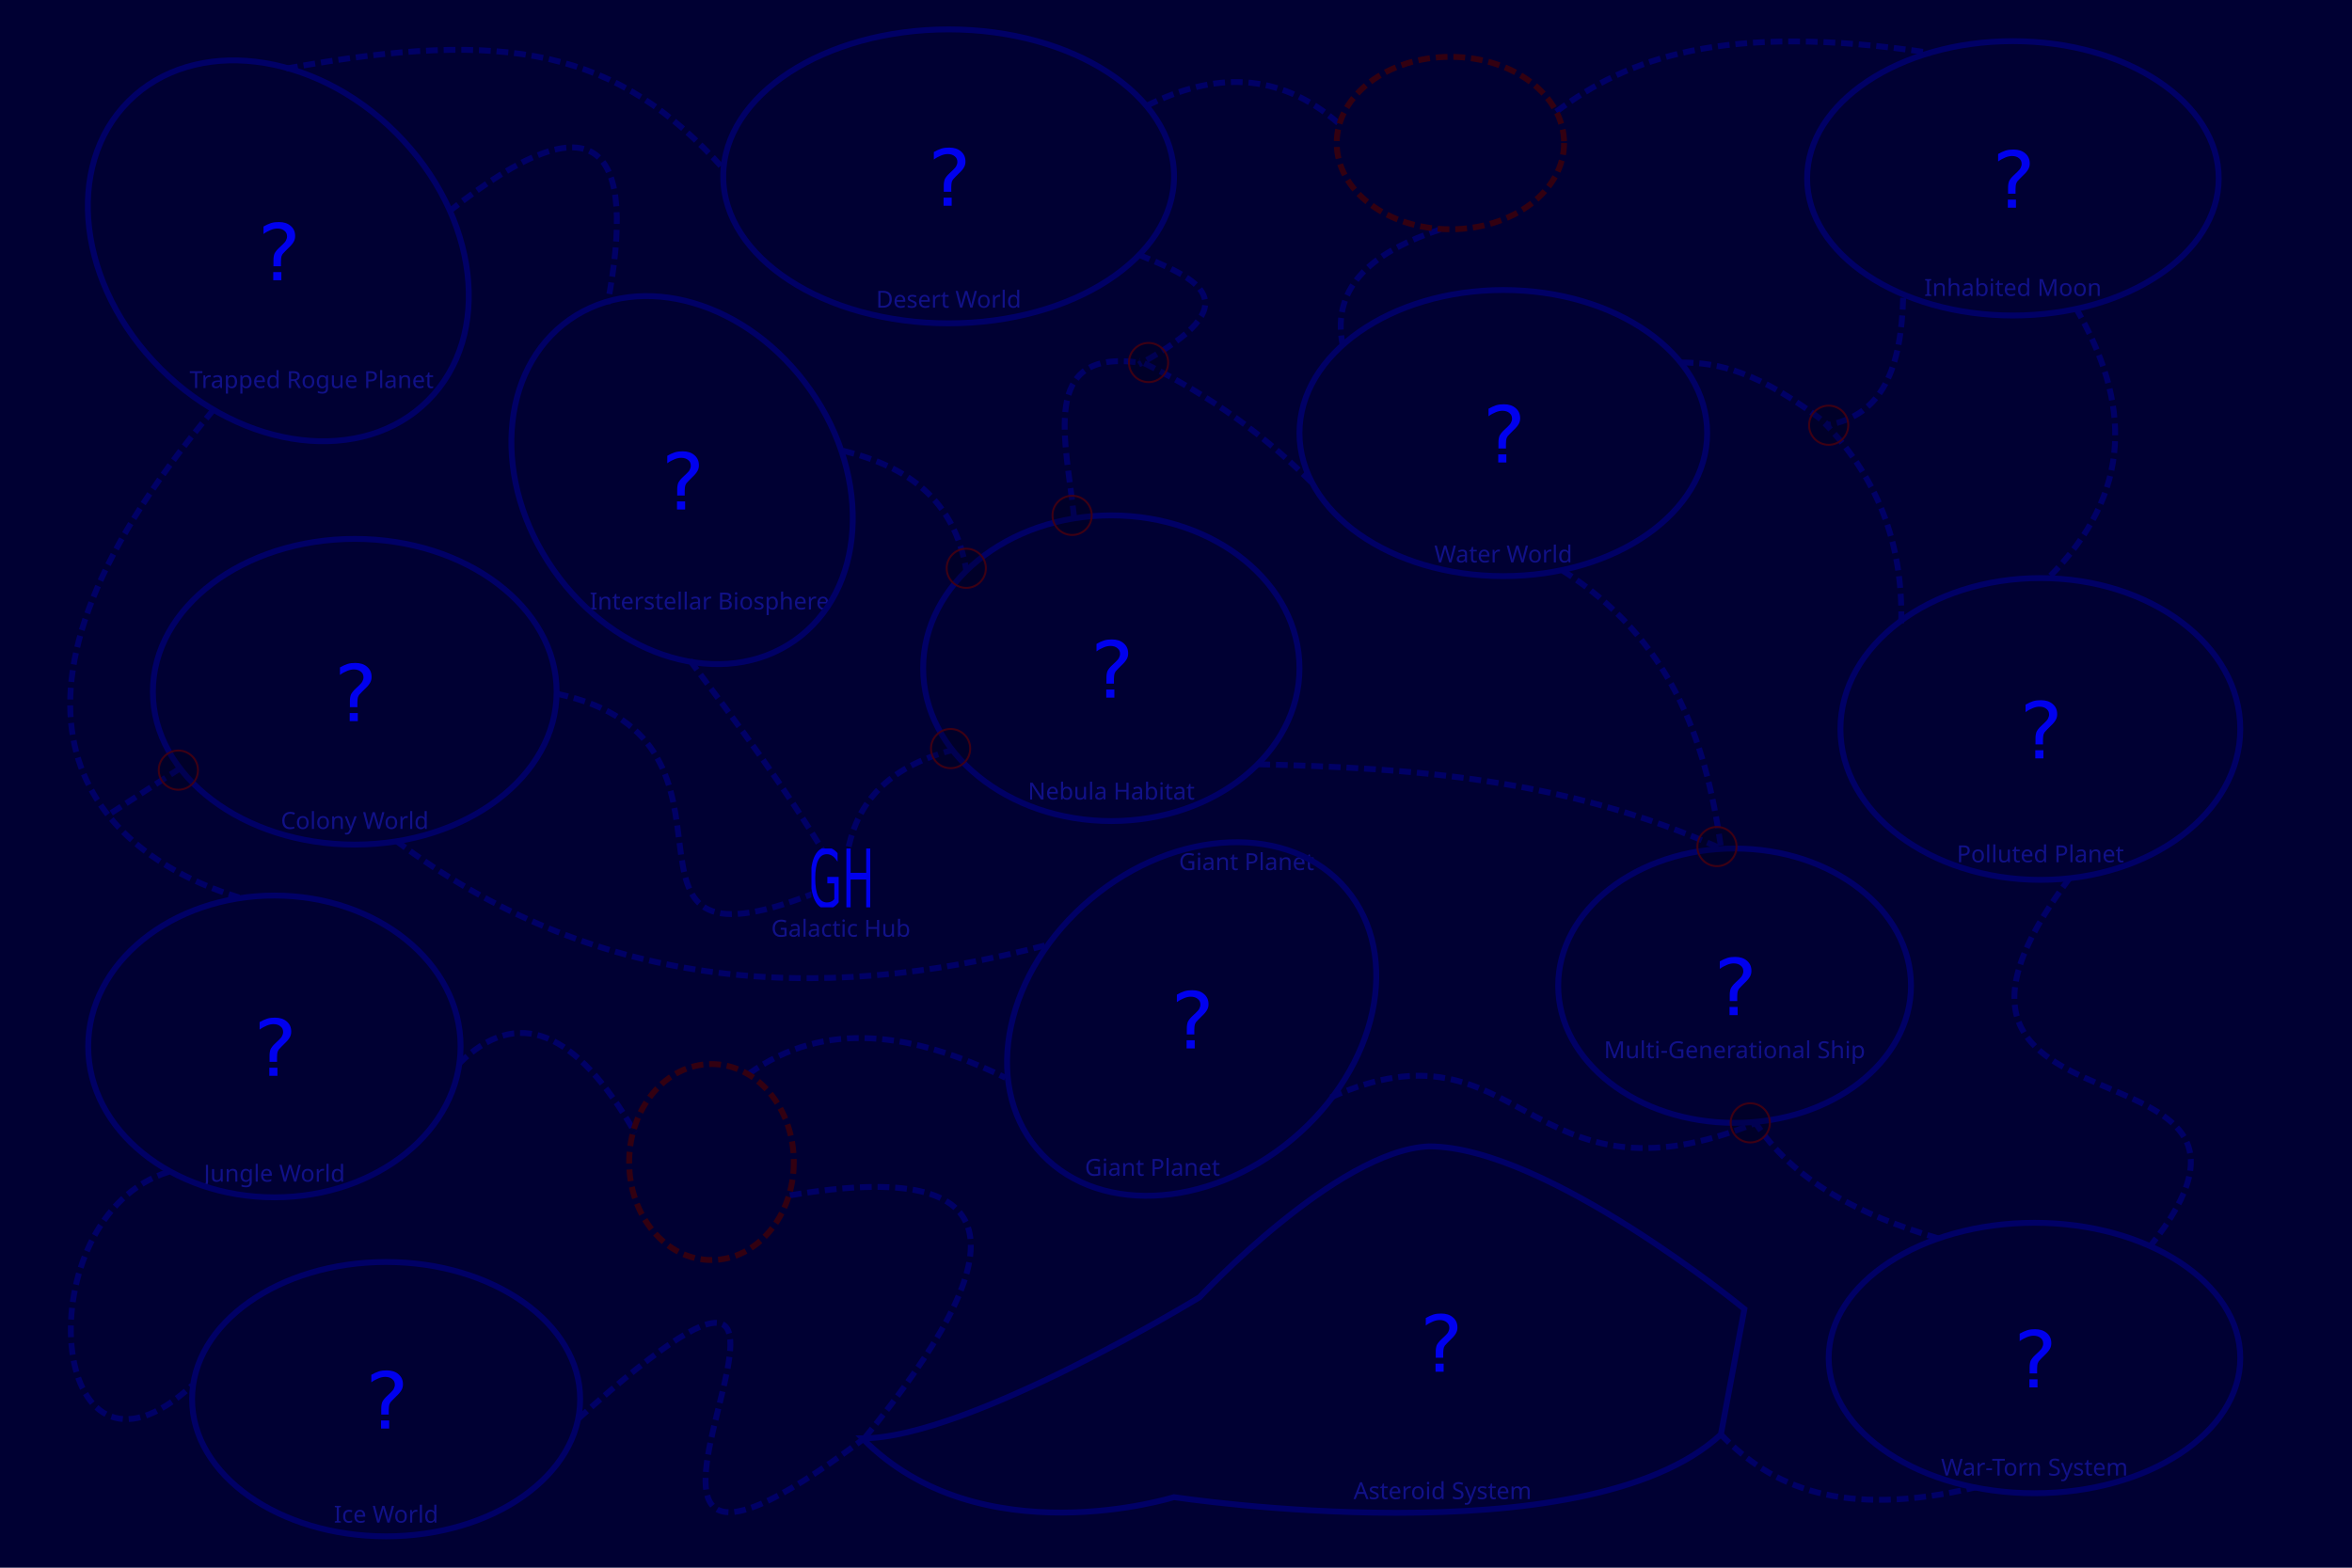
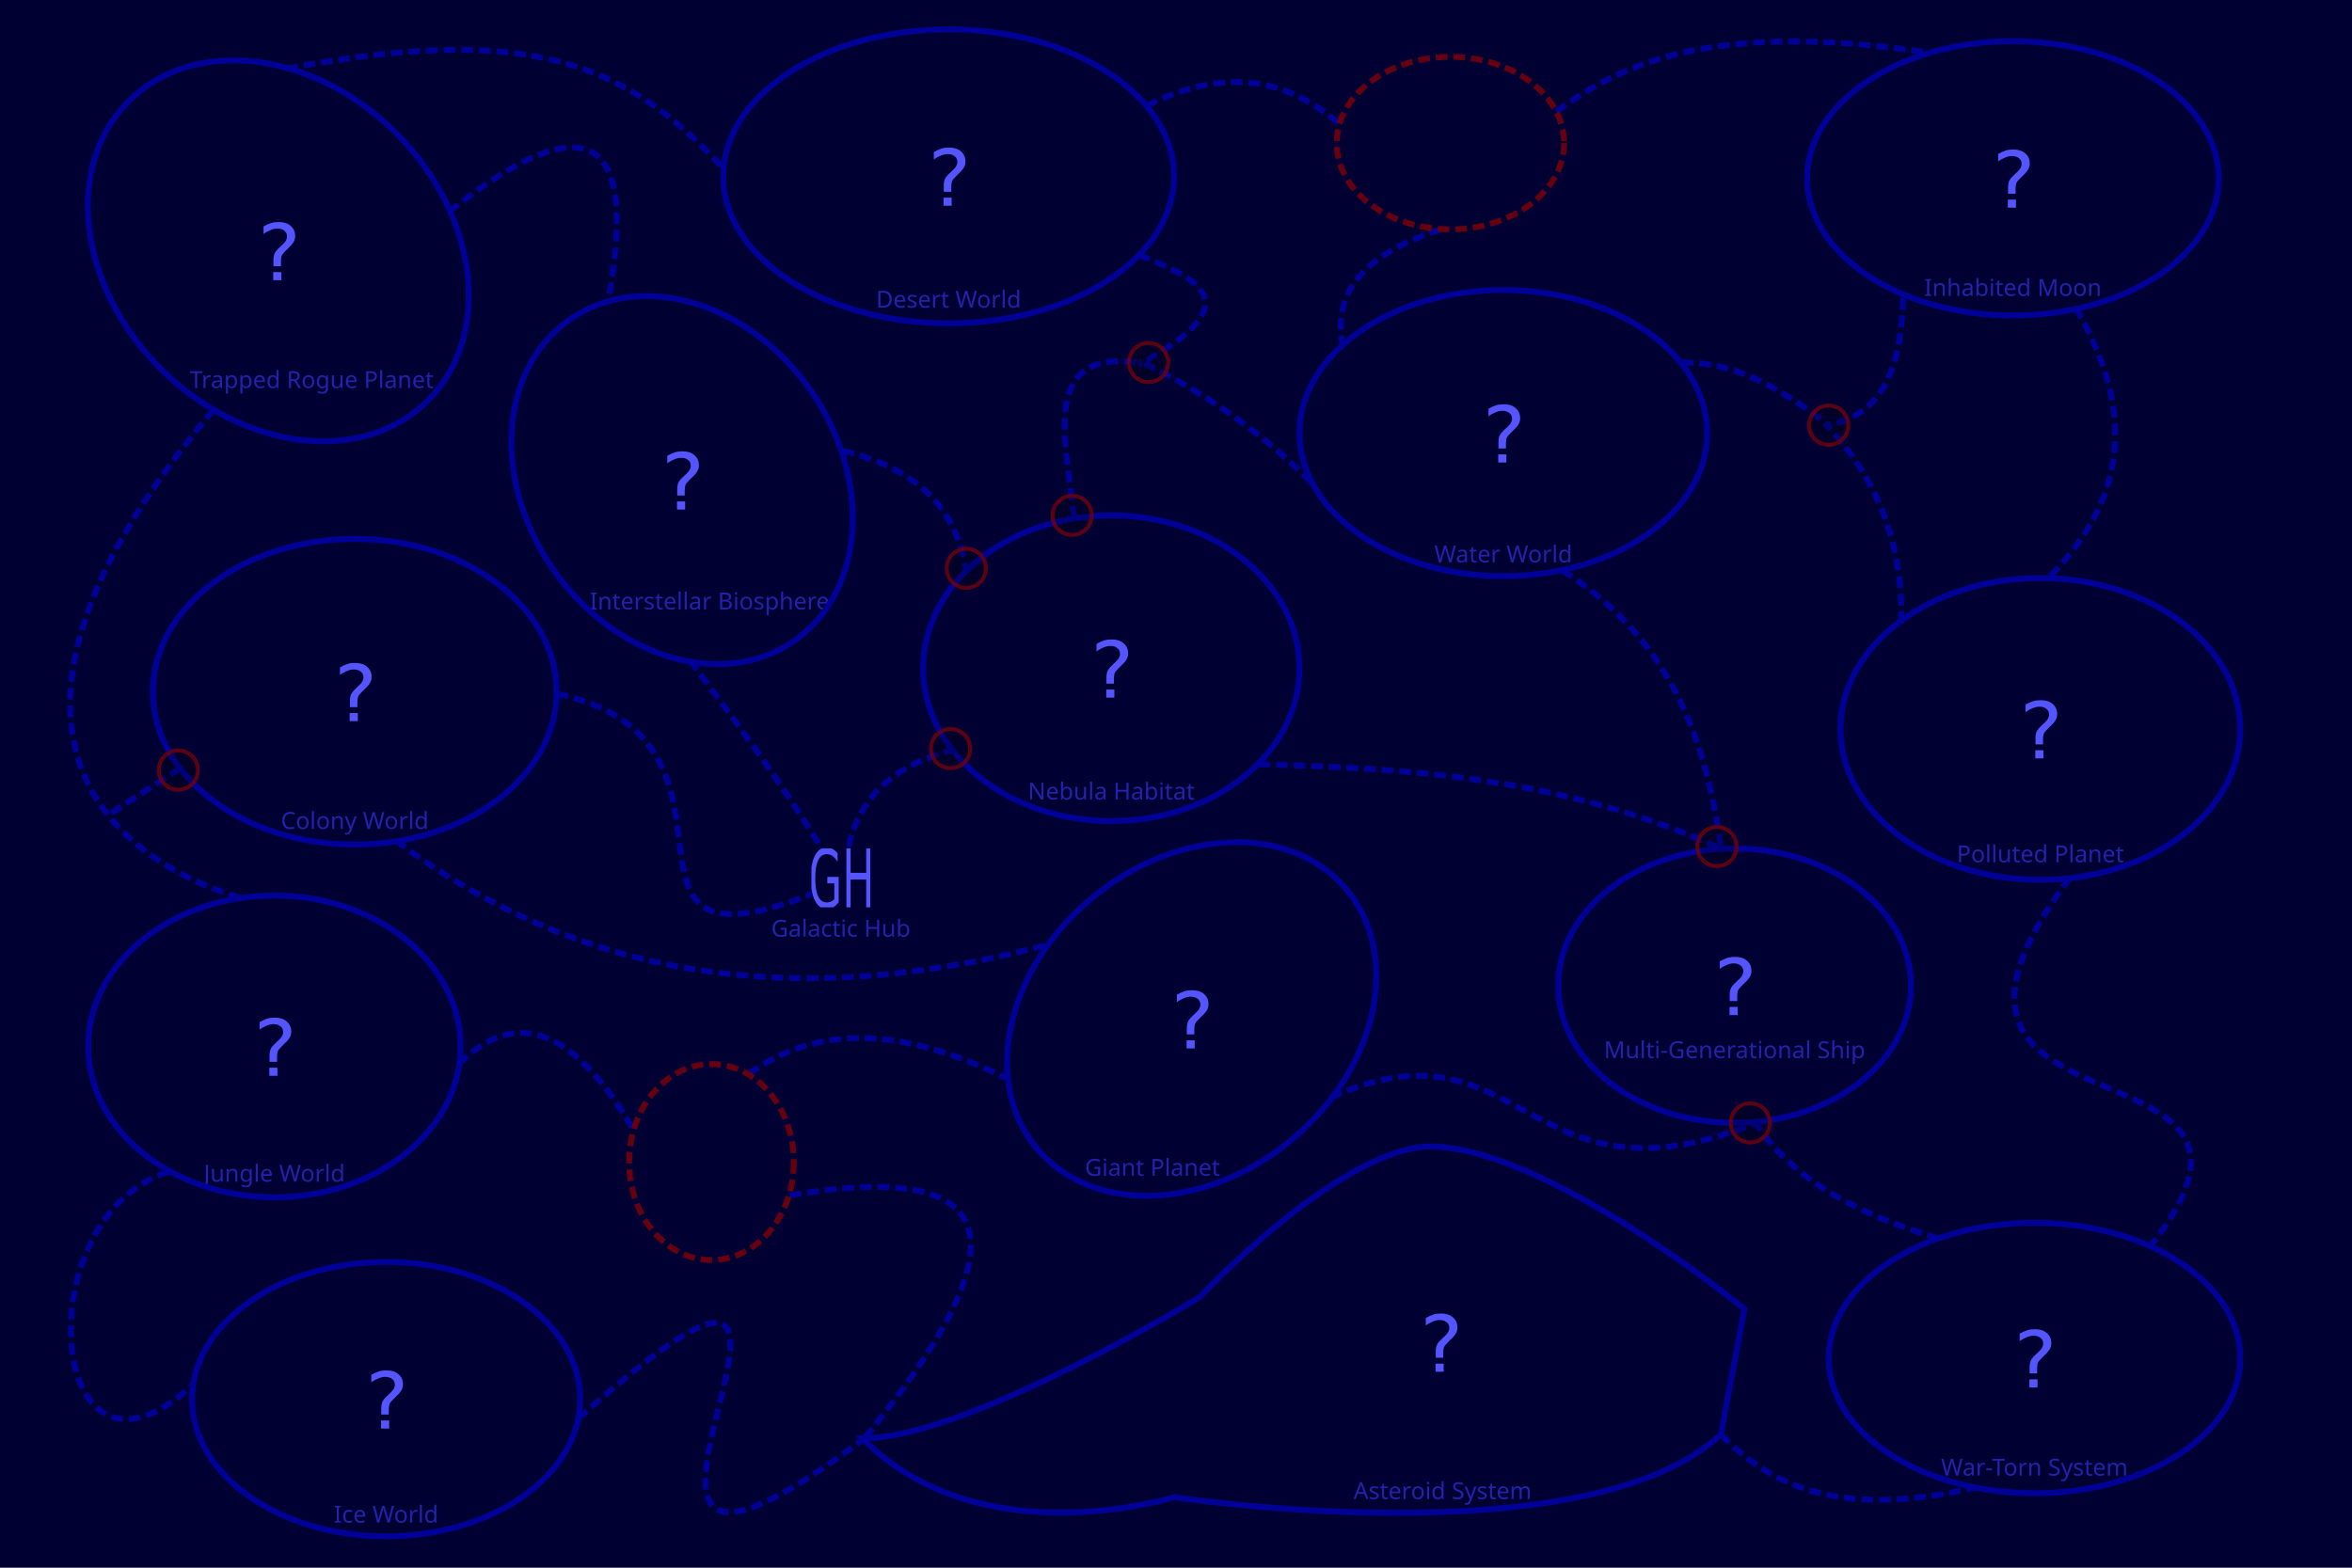
<svg xmlns="http://www.w3.org/2000/svg" xmlns:xlink="http://www.w3.org/1999/xlink" version="1.1" width="1200px" height="800px">
  <defs>
    <style>
            svg {
                font-family: sans-serif;
                font-size: 12px;
            }
            .background { 
                fill: #003;
                stroke: none;
            }

            #map .system .boundary {
                fill: none;
-                 stroke: #006;
+                 stroke: #009;
                stroke-width: 3;
            }
            #map .system.hazard .boundary {
-                 stroke: #301;
+                 stroke: #601;
                stroke-dasharray: 6 3;
            }
            #map .system .name {
-                 fill: #118;
+                 fill: #22A;
                stroke: none;
                text-anchor: middle;
            }
            #map .path {
                fill: none;
-                 stroke: #006;
+                 stroke: #009;
                stroke-width: 3;
                stroke-dasharray: 6 3;
            }
            #map .navpoint {
                fill: #000;
                fill-opacity: 0.2;
-                 stroke: #401;
-                 stroke-width: 1;
+                 stroke: #601;
+                 stroke-width: 2;
                stroke-opacity: 0.9;
            }

            #routes .route .path {
                fill: none;
-                 stroke: #041;
+                 stroke: #051;
                stroke-width: 3;
                stroke-linecap: butt;
            }
            #routes .route text {
-                 fill: #041;
+                 fill: #061;
                stroke: none;
            }
            #routes .route text.dst {
-                 fill: #072;
+                 fill: #0A3;
            }
            #routes .route text.left {
                text-anchor: start;
            }
            #routes .route text.middle {
                text-anchor: middle;
            }
            #routes .route text.right {
                text-anchor: end;
            }
            .arrowhead {
-                 fill: #041;
+                 fill: #051;
                stroke: none;
            }

            .popup {
                display: none;
            }
            .popup .mask {
                fill: #000;
                fill-opacity: 0.4;
            }
            .popup .background {
                stroke: #006;
                stroke-width: 3;
            }
            .popup .disabled {
                opacity: 0.4;
            }
            .popup text {
-                 fill: #00E;
+                 fill: #55F;
                text-anchor: middle;
            }

            .icon path {
-                 fill: #00E;
+                 fill: #55F;
                stroke: none;
            }
            .icon rect {
                fill: #003;
                stroke: none;
            }
        </style>
    <symbol id="icon-sGH" class="icon" viewBox="0,0 54,29" preserveAspectRatio="none">
      <rect x="0" y="0" width="54" height="29" />
      <path d="m 21 25 0 -7.8 -6.4 0 0 -3.2 10.4 0 0 12.5 c -1.5 1.1 -3.2 1.9 -5 2.5 -1.8 0.5 -3.8 0.8 -5.9 0.8 -4.6 -0 -8.1 -1.3 -10.7 -4 -2.7 -2.7 -4 -6.4 -4 -11.2 -0 -4.8 1.3 -8.5 3.8 -11.1 2.6 -2.7 6.1 -4 10.7 -4 1.9 0 3.7 0.2 5.4 0.7 1.7 0.5 3.3 1.2 4.7 2.1 l 0 4.2 c -1.5 -1.2 -3 -2.2 -4.6 -2.8 -1.6 -0.6 -3.4 -0.9 -5.2 -0.9 -3.6 0 -6.3 1 -8 3 -1.8 2 -2.7 5 -2.7 8.9 -0 3.9 0.9 6.9 2.7 8.9 1.8 2 4.5 3 8 3 1.4 0 2.6 -0.1 3.7 -0.4 1.1 -0.2 2.1 -0.6 2.9 -1.1 m 11.3 -25.1 3.9 0 0 12 14.3 0 0 -12 3.9 0 0 29.2 -3.9 0 0 -13.9 -14.3 0 0 13.9 -3.9 0 0 -29.2" />
    </symbol>
    <symbol id="icon-r01" class="icon" viewBox="0,0 54,29" preserveAspectRatio="none">
      <rect x="0" y="0" width="54" height="29" />
      <path d="m 10 3 c -2 0 -3.6 1 -4.6 3 -1 2 -1.5 5 -1.5 9 -0 4 0.5 7 1.5 9 1 2 2.6 3 4.6 3 2 0 3.6 -1 4.6 -3 1 -2 1.5 -5 1.5 -9 -0 -4 -0.5 -7 -1.5 -9 -0.9 -1.9 -2.4 -2.9 -4.5 -2.9 m 0 -3.1 c 3.3 0 5.8 1.3 7.5 3.9 1.7 2.6 2.6 6.3 2.6 11.3 -0 4.9 -0.9 8.7 -2.6 11.3 -1.7 2.6 -4.2 3.9 -7.5 3.9 -3.3 0 -5.8 -1.3 -7.5 -3.9 -1.7 -2.6 -2.6 -6.3 -2.6 -11.3 -0 -4.9 0.9 -8.7 2.6 -11.3 1.7 -2.6 4.2 -3.9 7.5 -3.9 m 17.6 26.3 6.4 0 0 -22.2 -7 1.4 0 -3.6 7 -1.4 3.9 0 0 25.8 6.4 0 0 3.3 -16.8 0 0 -3.3" />
    </symbol>
    <symbol id="icon-r02" class="icon" viewBox="0,0 54,29" preserveAspectRatio="none">
      <rect x="0" y="0" width="54" height="29" />
      <path d="m 10 3 c -2 0 -3.6 1 -4.6 3 -1 2 -1.5 5 -1.5 9 0 4 0.5 7 1.5 9 1 2 2.6 3 4.6 3 2 0 3.6 -1 4.6 -3 1 -2 1.5 -5 1.5 -9 -0 -4 -0.5 -7 -1.5 -9 -1 -2 -2.5 -3 -4.6 -3 m 0 -3.1 c 3.3 0 5.8 1.3 7.5 3.9 1.7 2.6 2.6 6.3 2.6 11.3 -0 4.9 -0.9 8.7 -2.6 11.3 -1.7 2.6 -4.2 3.9 -7.5 3.9 -3.3 0 -5.8 -1.3 -7.5 -3.9 -1.7 -2.6 -2.6 -6.3 -2.6 -11.3 0 -4.9 0.9 -8.7 2.6 -11.3 1.7 -2.6 4.2 -3.9 7.5 -3.9 m 20.4 26.3 13.8 0 0 3.3 -18.5 0 0 -3.3 c 1.5 -1.5 3.5 -3.6 6.1 -6.2 2.6 -2.6 4.2 -4.3 4.9 -5.1 1.3 -1.4 2.1 -2.6 2.6 -3.6 0.5 -1 0.8 -2 0.8 -2.9 -0 -1.5 -0.5 -2.8 -1.6 -3.8 -1.1 -1 -2.5 -1.5 -4.2 -1.5 -1.2 0 -2.5 0.2 -3.9 0.6 -1.4 0.4 -2.8 1.1 -4.4 2 l 0 -4 c 1.6 -0.6 3.1 -1.1 4.5 -1.4 1.4 -0.3 2.6 -0.5 3.8 -0.5 3 0 5.4 0.8 7.2 2.3 1.8 1.5 2.7 3.5 2.7 6.1 -0 1.2 -0.2 2.3 -0.7 3.4 -0.4 1.1 -1.3 2.3 -2.4 3.8 -0.3 0.4 -1.4 1.5 -3.1 3.3 -1.7 1.8 -4.2 4.3 -7.4 7.6" />
    </symbol>
    <symbol id="icon-r03" class="icon" viewBox="0,0 54,29" preserveAspectRatio="none">
      <rect x="0" y="0" width="54" height="29" />
      <path d="m 10 3 c -2 0 -3.6 1 -4.6 3 -1 2 -1.5 5 -1.5 9 0 4 0.5 7 1.5 9 1 2 2.6 3 4.6 3 2 0 3.6 -1 4.6 -3 1 -2 1.5 -5 1.5 -9 -0 -4 -0.5 -7 -1.5 -9 -1 -2 -2.5 -3 -4.6 -3 m 0 -3.1 c 3.3 0 5.8 1.3 7.5 3.9 1.7 2.6 2.6 6.3 2.6 11.3 -0 4.9 -0.9 8.7 -2.6 11.3 -1.7 2.6 -4.2 3.9 -7.5 3.9 -3.3 0 -5.8 -1.3 -7.5 -3.9 -1.7 -2.6 -2.6 -6.3 -2.6 -11.3 0 -4.9 0.9 -8.7 2.6 -11.3 1.7 -2.6 4.2 -3.9 7.5 -3.9 m 29 14 c 1.9 0.4 3.4 1.2 4.4 2.5 1.1 1.3 1.6 2.9 1.6 4.7 -0 2.9 -1 5.1 -3 6.7 -2 1.6 -4.8 2.4 -8.4 2.4 -1.2 0 -2.5 -0.1 -3.8 -0.4 -1.3 -0.2 -2.6 -0.6 -4 -1.1 l 0 -3.8 c 1.1 0.6 2.3 1.1 3.6 1.4 1.3 0.3 2.7 0.5 4.1 0.5 2.5 0 4.4 -0.5 5.6 -1.5 1.3 -1 2 -2.4 2 -4.3 -0 -1.7 -0.6 -3.1 -1.8 -4 -1.2 -1 -2.9 -1.5 -5 -1.5 l -3.4 0 0 -3.2 3.6 0 c 1.9 0 3.4 -0.4 4.5 -1.2 1 -0.8 1.5 -1.9 1.5 -3.4 -0 -1.5 -0.5 -2.6 -1.6 -3.4 -1.1 -0.8 -2.6 -1.2 -4.6 -1.2 -1.1 0 -2.2 0.1 -3.5 0.4 -1.2 0.2 -2.6 0.6 -4.1 1.1 l 0 -3.5 c 1.5 -0.4 2.9 -0.7 4.2 -0.9 1.3 -0.2 2.6 -0.3 3.7 -0.3 3 0 5.4 0.7 7.1 2.1 1.7 1.4 2.6 3.2 2.6 5.5 -0 1.6 -0.5 3 -1.4 4.1 -0.9 1.1 -2.2 1.9 -3.9 2.3" />
    </symbol>
    <symbol id="icon-r04" class="icon" viewBox="0,0 54,29" preserveAspectRatio="none">
      <rect x="0" y="0" width="54" height="29" />
      <path d="m 10 3 c -2,0 -3.6,1 -4.6,3 -1,2 -1.5,5 -1.5,9 0,4,0.5,7 1.5,9,1,2 2.6 3 4.6 3 2 0 3.6 -1 4.6 -3 1 -2 1.5 -5 1.5 -9 -0 -4 -0.5 -7 -1.5 -9 -1 -2 -2.5 -3 -4.6 -3 m 0 -3.1 c 3.3 0 5.8 1.3 7.5 3.9 1.7 2.6 2.6 6.3 2.6 11.3 -0 4.9 -0.9 8.7 -2.6 11.3 -1.7 2.6 -4.2 3.9 -7.5 3.9 -3.3 0 -5.8 -1.3 -7.5 -3.9 -1.7 -2.6 -2.6 -6.3 -2.6 -11.3 0 -4.9 0.9 -8.7 2.6 -11.3 1.7 -2.6 4.2 -3.9 7.5 -3.9 m 27.9 4 -10 15.6 10 0 0 -15.6 -1 -3.4 5 0 0 19 4.2 0 0 3.3 -4.2 0 0 6.9 -3.9 0 0 -6.9 -13.2 0 0 -3.8 12.1 -18.5" />
    </symbol>
    <symbol id="icon-r05" class="icon" viewBox="0,0 54,29" preserveAspectRatio="none">
      <rect x="0" y="0" width="54" height="29" />
      <path d="m 10 3 c -2 0 -3.6 1 -4.6 3 -1 2 -1.5 5 -1.5 9 -0 4 0.5 7 1.5 9 1 2 2.6 3 4.6 3 2 0 3.6 -1 4.6 -3 1 -2 1.5 -5 1.5 -9 -0 -4 -0.5 -7 -1.5 -9 -1 -2 -2.5 -3 -4.6 -3 m 0 -3.1 c 3.3 0 5.8 1.3 7.5 3.9 1.7 2.6 2.6 6.3 2.6 11.3 -0 4.9 -0.9 8.7 -2.6 11.3 -1.7 2.6 -4.2 3.9 -7.5 3.9 -3.3 0 -5.8 -1.3 -7.5 -3.9 -1.7 -2.6 -2.6 -6.3 -2.6 -11.3 -0 -4.9 0.9 -8.7 2.6 -11.3 1.7 -2.6 4.2 -3.9 7.5 -3.9 m 17.1 0.5 15.5 0 0 3.3 -11.9 0 0 7.1 c 0.6 -0.2 1.1 -0.3 1.7 -0.4 0.6 -0.1 1.1 -0.2 1.7 -0.2 3.3 0 5.8 0.9 7.7 2.7 1.9 1.8 2.9 4.2 2.9 7.2 -0 3.1 -1 5.6 -2.9 7.3 -2 1.7 -4.7 2.6 -8.3 2.6 -1.2 0 -2.5 -0.1 -3.8 -0.3 -1.3 -0.2 -2.6 -0.5 -3.9 -0.9 l 0 -4 c 1.2 0.6 2.4 1.1 3.6 1.4 1.2 0.3 2.6 0.5 4 0.5 2.3 0 4 -0.6 5.4 -1.8 1.3 -1.2 2 -2.8 2 -4.8 -0 -2 -0.7 -3.6 -2 -4.8 -1.3 -1.2 -3.1 -1.8 -5.4 -1.8 -1.1 0 -2.1 0.1 -3.2 0.4 -1 0.2 -2.1 0.6 -3.2 1.1 l 0 -14.6" />
    </symbol>
    <symbol id="icon-r06" class="icon" viewBox="0,0 54,29" preserveAspectRatio="none">
      <rect x="0" y="0" width="54" height="29" />
      <path d="m 10 3 c -2 0 -3.6 1 -4.6 3 -1 2 -1.5 5 -1.5 9 0 4 0.5 7 1.5 9 1 2 2.6 3 4.6 3 2 0 3.6 -1 4.6 -3 1 -2 1.5 -5 1.5 -9 -0 -4 -0.5 -7 -1.5 -9 -1 -2 -2.5 -3 -4.6 -3 m 0 -3.1 c 3.3 0 5.8 1.3 7.5 3.9 1.7 2.6 2.6 6.3 2.6 11.3 -0 4.9 -0.9 8.7 -2.6 11.3 -1.7 2.6 -4.2 3.9 -7.5 3.9 -3.3 0 -5.8 -1.3 -7.5 -3.9 -1.7 -2.6 -2.6 -6.3 -2.6 -11.3 0 -4.9 0.9 -8.7 2.6 -11.3 1.7 -2.6 4.2 -3.9 7.5 -3.9 m 26 13.5 c -1.8 0 -3.2 0.6 -4.2 1.8 -1 1.2 -1.5 2.9 -1.5 5 -0 2.1 0.5 3.8 1.5 5 1 1.2 2.4 1.8 4.2 1.8 1.8 0 3.2 -0.6 4.2 -1.8 1 -1.2 1.6 -2.9 1.6 -5 -0 -2.1 -0.5 -3.8 -1.6 -5 -1 -1.2 -2.4 -1.8 -4.2 -1.8 m 7.8 -12.4 0 3.6 c -1 -0.5 -2 -0.8 -3 -1.1 -1 -0.2 -2 -0.4 -3 -0.4 -2.6 0 -4.6 0.9 -6 2.6 -1.4 1.8 -2.1 4.4 -2.3 8 0.8 -1.1 1.7 -2 2.9 -2.6 1.2 -0.6 2.4 -0.9 3.8 -0.9 2.9 0 5.2 0.9 6.9 2.7 1.7 1.8 2.6 4.2 2.6 7.2 -0 3 -0.9 5.4 -2.7 7.2 -1.8 1.8 -4.1 2.7 -7.1 2.7 -3.4 0 -6 -1.3 -7.7 -3.9 -1.8 -2.6 -2.7 -6.3 -2.7 -11.3 0 -4.6 1.1 -8.3 3.3 -11 2.2 -2.7 5.1 -4.1 8.8 -4.1 1 0 2 0.1 3 0.3 1 0.2 2.1 0.5 3.2 0.9" />
    </symbol>
    <symbol id="icon-r07" class="icon" viewBox="0,0 54,29" preserveAspectRatio="none">
      <rect x="0" y="0" width="54" height="29" />
      <path d="m 10 3 c -2 0 -3.6 1 -4.6 3 -1 2 -1.5 5 -1.5 9 0 4 0.5 7 1.5 9 1 2 2.6 3 4.6 3 2 0 3.6 -1 4.6 -3 1 -2 1.5 -5 1.5 -9 -0 -4 -0.5 -7 -1.5 -9 -1 -2 -2.5 -3 -4.6 -3 m 0 -3.1 c 3.3 0 5.8 1.3 7.5 3.9 1.7 2.6 2.6 6.3 2.6 11.3 -0 4.9 -0.9 8.7 -2.6 11.3 -1.7 2.6 -4.2 3.9 -7.5 3.9 -3.3 0 -5.8 -1.3 -7.5 -3.9 -1.7 -2.6 -2.6 -6.3 -2.6 -11.3 0 -4.9 0.9 -8.7 2.6 -11.3 1.7 -2.6 4.2 -3.9 7.5 -3.9 m 16.1 0.5 18.8 0 0 1.7 l -10.6 27.5 -4.1 0 10 -25.8 -14 0 0 -3.3" />
    </symbol>
    <symbol id="icon-r08" class="icon" viewBox="0,0 54,29" preserveAspectRatio="none">
      <rect x="0" y="0" width="54" height="29" />
      <path d="m 10 3 c -2 0 -3.6 1 -4.6 3 -1 2 -1.5 5 -1.5 9 0 4 0.5 7 1.5 9 1 2 2.6 3 4.6 3 2 0 3.6 -1 4.6 -3 1 -2 1.5 -5 1.5 -9 -0 -4 -0.5 -7 -1.5 -9 -1 -2 -2.5 -3 -4.6 -3 m 0 -3.1 c 3.3 0 5.8 1.3 7.5 3.9 1.7 2.6 2.6 6.3 2.6 11.3 -0 4.9 -0.9 8.7 -2.6 11.3 -1.7 2.6 -4.2 3.9 -7.5 3.9 -3.3 0 -5.8 -1.3 -7.5 -3.9 -1.7 -2.6 -2.6 -6.3 -2.6 -11.3 0 -4.9 0.9 -8.7 2.6 -11.3 1.7 -2.6 4.2 -3.9 7.5 -3.9 m 25.5 15.9 c -1.9 0 -3.4 0.5 -4.4 1.5 -1.1 1 -1.6 2.4 -1.6 4.1 -0 1.8 0.5 3.1 1.6 4.1 1.1 1 2.6 1.5 4.4 1.5 1.9 0 3.4 -0.5 4.4 -1.5 1.1 -1 1.6 -2.4 1.6 -4.1 -0 -1.8 -0.5 -3.1 -1.6 -4.1 -1.1 -1 -2.5 -1.5 -4.4 -1.5 m -3.9 -1.7 c -1.7 -0.4 -3 -1.2 -4 -2.4 -0.9 -1.2 -1.4 -2.6 -1.4 -4.2 -0 -2.3 0.8 -4.2 2.5 -5.5 1.7 -1.4 3.9 -2 6.8 -2 2.9 0 5.2 0.7 6.8 2 1.7 1.4 2.5 3.2 2.5 5.5 -0 1.7 -0.5 3.1 -1.4 4.2 -0.9 1.2 -2.2 1.9 -3.9 2.4 1.9 0.4 3.4 1.3 4.4 2.6 1.1 1.3 1.6 2.9 1.6 4.7 -0 2.8 -0.9 5 -2.6 6.5 -1.7 1.5 -4.2 2.3 -7.4 2.3 -3.2 0 -5.7 -0.8 -7.4 -2.3 -1.7 -1.5 -2.6 -3.7 -2.6 -6.5 0 -1.9 0.5 -3.4 1.6 -4.7 1.1 -1.3 2.6 -2.2 4.5 -2.6 m -1.4 -6.2 c -0 1.5 0.5 2.7 1.4 3.5 1 0.8 2.3 1.3 4 1.3 1.7 0 3 -0.4 4 -1.3 1 -0.8 1.4 -2 1.4 -3.5 -0 -1.5 -0.5 -2.7 -1.4 -3.5 -1 -0.8 -2.3 -1.3 -4 -1.3 -1.7 0 -3 0.4 -4 1.3 -0.9 0.8 -1.4 2 -1.4 3.5" />
    </symbol>
    <symbol id="icon-r09" class="icon" viewBox="0,0 54,29" preserveAspectRatio="none">
      <rect x="0" y="0" width="54" height="29" />
      <path d="m 10 3 c -2 0 -3.6 1 -4.6 3 -1 2 -1.5 5 -1.5 9 -0 4 0.5 7 1.5 9 1 2 2.6 3 4.6 3 2 0 3.6 -1 4.6 -3 1 -2 1.5 -5 1.5 -9 -0 -4 -0.5 -7 -1.5 -9 -1 -2 -2.5 -3 -4.6 -3 m 0 -3.1 c 3.3 0 5.8 1.3 7.5 3.9 1.7 2.6 2.6 6.3 2.6 11.3 -0 4.9 -0.9 8.7 -2.6 11.3 -1.7 2.6 -4.2 3.9 -7.5 3.9 -3.3 0 -5.8 -1.3 -7.5 -3.9 -1.7 -2.6 -2.6 -6.3 -2.6 -11.3 -0 -4.9 0.9 -8.7 2.6 -11.3 1.7 -2.6 4.2 -3.9 7.5 -3.9 m 17.2 29.1 0 -3.6 c 1 0.5 2 0.8 3 1.1 1 0.2 2 0.4 3 0.4 2.6 0 4.6 -0.9 6 -2.6 1.4 -1.8 2.2 -4.4 2.4 -8 -0.8 1.1 -1.7 2 -2.9 2.6 -1.2 0.6 -2.4 0.9 -3.8 0.9 -2.9 0 -5.2 -0.9 -6.9 -2.6 -1.7 -1.8 -2.5 -4.2 -2.5 -7.2 -0 -3 0.9 -5.4 2.7 -7.2 1.8 -1.8 4.1 -2.7 7.1 -2.7 3.4 0 5.9 1.3 7.7 3.9 1.8 2.6 2.7 6.3 2.7 11.3 -0 4.6 -1.1 8.3 -3.3 11 -2.2 2.7 -5.1 4.1 -8.8 4.1 -1 0 -2 -0.1 -3 -0.3 -1 -0.2 -2.1 -0.5 -3.2 -0.9 m 7.9 -12.4 c 1.8 0 3.2 -0.6 4.2 -1.8 1 -1.2 1.6 -2.9 1.6 -5 -0 -2.1 -0.5 -3.7 -1.6 -5 -1 -1.2 -2.4 -1.8 -4.2 -1.8 -1.8 0 -3.2 0.6 -4.2 1.8 -1 1.2 -1.5 2.9 -1.5 5 -0 2.1 0.5 3.8 1.5 5 1 1.2 2.4 1.8 4.2 1.8" />
    </symbol>
    <symbol id="icon-r10" class="icon" viewBox="0,0 54,29" preserveAspectRatio="none">
      <rect x="0" y="0" width="54" height="29" />
      <path d="m 0 26 6.4 0 0 -22.2 -7 1.4 0 -3.6 7 -1.4 3.9 0 0 25.8 6.4 0 0 3.3 -16.8 0 0 -3.3 33.3 -23.2 c -2 0 -3.6 1 -4.6 3 -1 2 -1.5 5 -1.5 9 0 4 0.5 7 1.5 9 1 2 2.6 3 4.6 3 2 0 3.6 -1 4.6 -3 1 -2 1.5 -5 1.5 -9 -0 -4 -0.5 -7 -1.5 -9 -1 -2 -2.5 -3 -4.6 -3 m 0 -3.1 c 3.3 0 5.8 1.3 7.5 3.9 1.7 2.6 2.6 6.3 2.6 11.3 -0 4.9 -0.9 8.7 -2.6 11.3 -1.7 2.6 -4.2 3.9 -7.5 3.9 -3.3 0 -5.8 -1.3 -7.5 -3.9 -1.7 -2.6 -2.6 -6.3 -2.6 -11.3 0 -4.9 0.9 -8.7 2.6 -11.3 1.7 -2.6 4.2 -3.9 7.5 -3.9" />
    </symbol>
    <symbol id="icon-r11" class="icon" viewBox="0,0 54,29" preserveAspectRatio="none">
      <rect x="0" y="0" width="54" height="29" />
      <path d="m 0 26 6.4 0 0 -22.2 -7 1.4 0 -3.6 7 -1.4 3.9 0 0 25.8 6.4 0 0 3.3 -16.8 0 0 -3.3 25.5 0 6.4 0 0 -22.2 -7 1.4 0 -3.6 7 -1.4 3.9 0 0 25.8 6.4 0 0 3.3 -16.8 0 0 -3.3" />
    </symbol>
    <symbol id="icon-r12" class="icon" viewBox="0,0 54,29" preserveAspectRatio="none">
      <rect x="0" y="0" width="54" height="29" />
      <path d="m 0 26 6.4 0 0 -22.2 -7 1.4 0 -3.6 7 -1.4 3.9 0 0 25.8 6.4 0 0 3.3 -16.8 0 0 -3.3 28.2 0 13.8 0 0 3.3 -18.5 0 0 -3.3 c 1.5 -1.5 3.5 -3.6 6.1 -6.2 2.6 -2.6 4.2 -4.3 4.9 -5.1 1.3 -1.4 2.1 -2.6 2.6 -3.6 0.5 -1 0.8 -2 0.8 -2.9 -0 -1.5 -0.5 -2.8 -1.6 -3.8 -1.1 -1 -2.5 -1.5 -4.2 -1.5 -1.2 0 -2.5 0.2 -3.9 0.6 -1.4 0.4 -2.8 1.1 -4.4 2 l 0 -4 c 1.6 -0.6 3.1 -1.1 4.5 -1.4 1.4 -0.3 2.6 -0.5 3.8 -0.5 3 0 5.4 0.8 7.2 2.3 1.8 1.5 2.7 3.5 2.7 6.1 -0 1.2 -0.2 2.3 -0.7 3.4 -0.4 1.1 -1.3 2.3 -2.4 3.8 -0.3 0.4 -1.4 1.5 -3.1 3.3 -1.7 1.8 -4.2 4.3 -7.4 7.6" />
    </symbol>
    <symbol id="icon-r13" class="icon" viewBox="0,0 54,29" preserveAspectRatio="none">
      <rect x="0" y="0" width="54" height="29" />
      <path d="m 0 26 6.4 0 0 -22.2 -7 1.4 0 -3.6 7 -1.4 3.9 0 0 25.8 6.4 0 0 3.3 -16.8 0 0 -3.3 36.8 -12.3 c 1.9 0.4 3.4 1.2 4.4 2.5 1.1 1.3 1.6 2.9 1.6 4.7 -0 2.9 -1 5.1 -3 6.7 -2 1.6 -4.8 2.4 -8.4 2.4 -1.2 0 -2.5 -0.1 -3.8 -0.4 -1.3 -0.2 -2.6 -0.6 -4 -1.1 l 0 -3.8 c 1.1 0.6 2.3 1.1 3.6 1.4 1.3 0.3 2.7 0.5 4.1 0.5 2.5 0 4.4 -0.5 5.6 -1.5 1.3 -1 2 -2.4 2 -4.3 -0 -1.7 -0.6 -3.1 -1.8 -4 -1.2 -1 -2.9 -1.5 -5 -1.5 l -3.4 0 0 -3.2 3.6 0 c 1.9 0 3.4 -0.4 4.5 -1.2 1 -0.8 1.5 -1.9 1.5 -3.4 -0 -1.5 -0.5 -2.6 -1.6 -3.4 -1.1 -0.8 -2.6 -1.2 -4.6 -1.2 -1.1 0 -2.2 0.1 -3.5 0.4 -1.2 0.2 -2.6 0.6 -4.1 1.1 l 0 -3.5 c 1.5 -0.4 2.9 -0.7 4.2 -0.9 1.3 -0.2 2.6 -0.3 3.7 -0.3 3 0 5.4 0.7 7.1 2.1 1.7 1.4 2.6 3.2 2.6 5.5 -0 1.6 -0.5 3 -1.4 4.1 -0.9 1.1 -2.2 1.9 -3.9 2.3" />
    </symbol>
    <symbol id="icon-r14" class="icon" viewBox="0,0 54,29" preserveAspectRatio="none">
      <rect x="0" y="0" width="54" height="29" />
      <path d="m 0 26 6.4,0 0,-22.2 -7,1.4 0,-3.6 7,-1.4 3.9,0 0,25.8 6.4,0 0,3.3 -16.8,0 0,-3.3 35.7,-22.3 m -10,15.6 10,0 0,-15.6 -1,-3.4 5,0 0,19 4.2,0 0,3.3 -4.2,0 0,6.9 -3.9,0 0,-6.9 -13.2,0 0,-3.8 12.1,-18.5" />
    </symbol>
    <symbol id="icon-rUN" class="icon" viewBox="0,0 29,29" preserveAspectRatio="none">
      <rect x="0" y="0" width="29" height="29" />
      <path d="m 12 25 4 0 0 5 -4 0 0 -5 3.8 -2.9 -3.7 0 0 -3 c -0 -1.3 0.2 -2.4 0.5 -3.2 0.4 -0.8 1.1 -1.8 2.3 -2.9 l 1.8 -1.7 c 0.7 -0.7 1.3 -1.3 1.6 -2 0.3 -0.6 0.5 -1.2 0.5 -1.9 -0 -1.2 -0.4 -2.1 -1.3 -2.8 -0.8 -0.7 -2 -1.1 -3.4 -1.1 -1 0 -2.1 0.2 -3.3 0.7 -1.2 0.5 -2.4 1.1 -3.6 2 l 0 -3.7 c 1.2 -0.7 2.5 -1.3 3.7 -1.7 1.3 -0.4 2.6 -0.5 3.9 -0.5 2.4 0 4.3 0.6 5.8 1.9 1.5 1.3 2.2 2.9 2.2 5 -0 1 -0.2 1.9 -0.7 2.8 -0.5 0.9 -1.3 1.9 -2.5 3 l -1.7 1.7 c -0.6 0.6 -1 1.1 -1.3 1.4 -0.2 0.3 -0.4 0.7 -0.5 1 -0.1 0.3 -0.1 0.6 -0.2 1 -0 0.4 -0.1 0.9 -0.1 1.6 l 0 2.4" />
    </symbol>
    <marker id="arrowhead" viewBox="0 0 10 10" preserveAspectRatio="none" refX="7" refY="5" markerUnits="strokeWidth" markerWidth="2" markerHeight="4" orient="auto">
      <path class="arrowhead" d="M 0,0 10,5, 0,10 z" />
    </marker>
  </defs>
  <rect id="background" class="background" x="0" y="0" width="1200" height="800" />
  <g id="map">
    <path class="path" d="M 146,35 C 260,14 315,26 369,86" />
    <path class="path" d="M 229,108 c 77,-61 96,-32 81,47" />
    <path class="path" d="M 109,209 c -132,157 -59,227 13,249" />
    <path class="path" d="M 352,337 c 24,32 48,64 69,99" />
    <path class="path" d="M 284,354 c 113,24 11,149 131,102" />
    <path class="path" d="M 202,429 c 100,75 212,85 333,53" />
    <path class="path" d="M 234,543 c 30,-30 60,-17 90,35" />
    <path class="path" d="M 382,548 c 39,-28 84,-21 131,2" />
    <path class="path" d="M 86,598 c -74,23 -62,177 12,109" />
    <path class="path" d="M 403,610 C 521,590 517,641 441,734" />
    <path class="path" d="M 295,724 c 184,-165 -43,152 146,10" />
    <path class="path" d="M 585,54 C 619,37 652,36 683,63" />
    <path class="path" d="M 735,117 C 702,128 679,145 685,176" />
    <path class="path" d="M 581,130 c 29,12 59,24 0,56" />
    <path class="path" d="M 548,264 C 544,225 530,178 581,185" />
    <path class="path" d="M 669,246 C 640,217 610,198 581,184" />
    <path class="path" d="M 430,230 c 33,8 57,25 63,61" />
    <path class="path" d="M 679,560 c 98,-44 99,61 217,13" />
    <path class="path" d="M 642,390 c 78,2 156,7 236,43" />
    <path class="path" d="M 797,291 c 55,35 73,85 81,141" />
    <path class="path" d="M 794,57 C 830,30 879,11 985,27" />
    <path class="path" d="M 1059,157 c 28,48 30,94 -14,138" />
    <path class="path" d="M 971,152 c -1,35 -10,60 -39,65" />
    <path class="path" d="M 858,185 c 18,0 39,4 75,32" />
    <path class="path" d="M 970,318 C 971,281 960,246 931,216" />
    <path class="path" d="M 895,572 c 20,31 54,48 94,60" />
    <path class="path" d="M 1056,448 c -107,142 131,75 41,188" />
    <path class="path" d="M 878,732 c 26,27 62,43 130,27" />
    <path class="path" d="M 433,432 c 5,-22 19,-40 52,-49" />
    <path class="path" d="M 92,392 l -37,24" />
    <g id="sAS" class="system">
      <text class="name" x="736" y="765">Asteroid System</text>
      <text class="name race" x="736" y="601" />
      <path class="boundary" d="m 440,734 c 54,0 172,-72 172,-72 0,0 70,-75 117,-77 60,0 161,83 161,83 0,0 -12,64 -12,64 -69,64 -279,32 -279,32 0,0 -99,31 -159,-30 z" />
      <use class="thumb" x="720" y="670" width="30" height="30" xlink:href="#icon-rUN" />
    </g>
    <g id="sCW" class="system">
      <text class="name" x="181" y="423">Colony World</text>
      <text class="name race" x="181" y="288" />
      <ellipse class="boundary" cx="181" cy="353" rx="103" ry="78" />
      <use class="thumb" x="166" y="338" width="30" height="30" xlink:href="#icon-rUN" />
    </g>
    <g id="sDW" class="system">
      <text class="name" x="484" y="157">Desert World</text>
      <text class="name race" x="484" y="28" />
      <ellipse class="boundary" cx="484" cy="90" rx="115" ry="75" />
      <use class="thumb" x="469" y="75" width="30" height="30" xlink:href="#icon-rUN" />
    </g>
    <g id="sGH" class="system">
      <text class="name" x="429" y="478">Galactic Hub</text>
      <use class="thumb" x="414" y="433" width="30" height="30" xlink:href="#icon-sGH" />
    </g>
    <g id="sGP" class="system">
      <text class="name" x="588" y="600">Giant Planet</text>
-       <text class="name race" x="636" y="444">Giant Planet</text>
+       <text class="name race" x="636" y="444" />
      <ellipse class="boundary" cx="608" cy="520" rx="80" ry="103" transform="rotate(50 608,520)" />
      <use class="thumb" x="593" y="505" width="30" height="30" xlink:href="#icon-rUN" />
    </g>
    <g id="sIB" class="system">
      <text class="name" x="362" y="311">Interstellar Biosphere</text>
      <text class="name race" x="332" y="167" />
      <ellipse class="boundary" cx="348" cy="245" rx="100" ry="80" transform="rotate(55 348,245)" />
      <use class="thumb" x="333" y="230" width="30" height="30" xlink:href="#icon-rUN" />
    </g>
    <g id="sIM" class="system">
      <text class="name" x="1027" y="151">Inhabited Moon</text>
      <text class="name race" x="1027" y="35" />
      <ellipse class="boundary" cx="1027" cy="91" rx="105" ry="70" />
      <use class="thumb" x="1012" y="76" width="30" height="30" xlink:href="#icon-rUN" />
    </g>
    <g id="sIW" class="system">
      <text class="name" x="197" y="777">Ice World</text>
      <text class="name race" x="197" y="658" />
      <ellipse class="boundary" cx="197" cy="714" rx="99" ry="70" />
      <use class="thumb" x="182" y="699" width="30" height="30" xlink:href="#icon-rUN" />
    </g>
    <g id="sJW" class="system">
      <text class="name" x="140" y="603">Jungle World</text>
      <text class="name race" x="140" y="471" />
      <ellipse class="boundary" cx="140" cy="534" rx="95" ry="77" />
      <use class="thumb" x="125" y="519" width="30" height="30" xlink:href="#icon-rUN" />
    </g>
    <g id="sMS" class="system">
      <text class="name" x="885" y="540">Multi-Generational Ship</text>
      <text class="name race" x="885" y="450" />
      <ellipse class="boundary" cx="885" cy="503" rx="90" ry="70" />
      <use class="thumb" x="870" y="488" width="30" height="30" xlink:href="#icon-rUN" />
    </g>
    <g id="sNH" class="system">
      <text class="name" x="567" y="408">Nebula Habitat</text>
      <text class="name race" x="567" y="280" />
      <ellipse class="boundary" cx="567" cy="341" rx="96" ry="78" />
      <use class="thumb" x="552" y="326" width="30" height="30" xlink:href="#icon-rUN" />
    </g>
    <g id="sPP" class="system">
      <text class="name" x="1041" y="440">Polluted Planet</text>
      <text class="name race" x="1041" y="309" />
      <ellipse class="boundary" cx="1041" cy="372" rx="102" ry="77" />
      <use class="thumb" x="1026" y="357" width="30" height="30" xlink:href="#icon-rUN" />
    </g>
    <g id="sRP" class="system">
      <text class="name" x="159" y="198">Trapped Rogue Planet</text>
      <text class="name race" x="121" y="45" />
      <ellipse class="boundary" cx="142" cy="128" rx="108" ry="85" transform="rotate(45 142,128)" />
      <use class="thumb" x="127" y="113" width="30" height="30" xlink:href="#icon-rUN" />
    </g>
    <g id="sSG" class="system hazard">
      <ellipse class="boundary" cx="363" cy="593" rx="42" ry="50" />
    </g>
    <g id="sSN" class="system hazard">
      <ellipse class="boundary" cx="740" cy="73" rx="58" ry="44" />
    </g>
    <g id="sWS" class="system">
      <text class="name" x="1038" y="753">War-Torn System</text>
      <text class="name race" x="1038" y="637" />
      <ellipse class="boundary" cx="1038" cy="693" rx="105" ry="69" />
      <use class="thumb" x="1023" y="678" width="30" height="30" xlink:href="#icon-rUN" />
    </g>
    <g id="sWW" class="system">
      <text class="name" x="767" y="287">Water World</text>
      <text class="name race" x="767" y="161" />
      <ellipse class="boundary" cx="767" cy="221" rx="104" ry="73" />
      <use class="thumb" x="752" y="206" width="30" height="30" xlink:href="#icon-rUN" />
    </g>
    <circle class="navpoint" cx="91" cy="393" r="10" />
    <circle class="navpoint" cx="485" cy="382" r="10" />
    <circle class="navpoint" cx="493" cy="290" r="10" />
    <circle class="navpoint" cx="547" cy="263" r="10" />
    <circle class="navpoint" cx="586" cy="185" r="10" />
    <circle class="navpoint" cx="876" cy="432" r="10" />
    <circle class="navpoint" cx="893" cy="573" r="10" />
    <circle class="navpoint" cx="933" cy="217" r="10" />
  </g>
  <g id="routes">
    </g>
  <g id="popupSystem" class="popup">
    <rect class="mask" x="0" y="0" width="1200" height="800" />
    <svg class="display" x="450" y="260" viewport="0,0 300,280">
      <rect class="background" x="0" y="0" width="300" height="280" />
      <g class="race r01">
        <use class="thumb" x="30" y="20" width="30" height="30" xlink:href="#icon-r01" />
        <text class="name" x="45" y="65">Nillis</text>
      </g>
      <g class="race r02">
        <use class="thumb" x="100" y="20" width="30" height="30" xlink:href="#icon-r02" />
        <text class="name" x="115" y="65">Volois</text>
      </g>
      <g class="race r03">
        <use class="thumb" x="170" y="20" width="30" height="30" xlink:href="#icon-r03" />
        <text class="name" x="185" y="65">Graw</text>
      </g>
      <g class="race r04">
        <use class="thumb" x="240" y="20" width="30" height="30" xlink:href="#icon-r04" />
        <text class="name" x="255" y="65">Niks</text>
      </g>
      <g class="race r05">
        <use class="thumb" x="30" y="85" width="30" height="30" xlink:href="#icon-r05" />
        <text class="name" x="45" y="130">Dell</text>
      </g>
      <g class="race r06">
        <use class="thumb" x="100" y="85" width="30" height="30" xlink:href="#icon-r06" />
        <text class="name" x="115" y="130">Humans</text>
      </g>
      <g class="race r07">
        <use class="thumb" x="170" y="85" width="30" height="30" xlink:href="#icon-r07" />
        <text class="name" x="185" y="130">Shenna</text>
      </g>
      <g class="race r08">
        <use class="thumb" x="240" y="85" width="30" height="30" xlink:href="#icon-r08" />
        <text class="name" x="255" y="130">Yxklyx</text>
      </g>
      <g class="race r09">
        <use class="thumb" x="30" y="150" width="30" height="30" xlink:href="#icon-r09" />
        <text class="name" x="45" y="195">Zum</text>
      </g>
      <g class="race r10">
        <use class="thumb" x="100" y="150" width="30" height="30" xlink:href="#icon-r10" />
        <text class="name" x="115" y="195">Eeepeeep</text>
      </g>
      <g class="race r11">
        <use class="thumb" x="170" y="150" width="30" height="30" xlink:href="#icon-r11" />
        <text class="name" x="185" y="195">Whynoms</text>
      </g>
      <g class="race r12">
        <use class="thumb" x="240" y="150" width="30" height="30" xlink:href="#icon-r12" />
        <text class="name" x="255" y="195">Cholos</text>
      </g>
      <g class="race r13">
        <use class="thumb" x="30" y="215" width="30" height="30" xlink:href="#icon-r13" />
        <text class="name" x="45" y="260">Wollow</text>
      </g>
      <g class="race r14">
        <use class="thumb" x="100" y="215" width="30" height="30" xlink:href="#icon-r14" />
        <text class="name" x="115" y="260">Qossoth</text>
      </g>
      <g class="race rUN">
        <use class="thumb" x="240" y="215" width="30" height="30" xlink:href="#icon-rUN" />
        <text class="name" x="255" y="260">unknown</text>
      </g>
    </svg>
  </g>
</svg>
